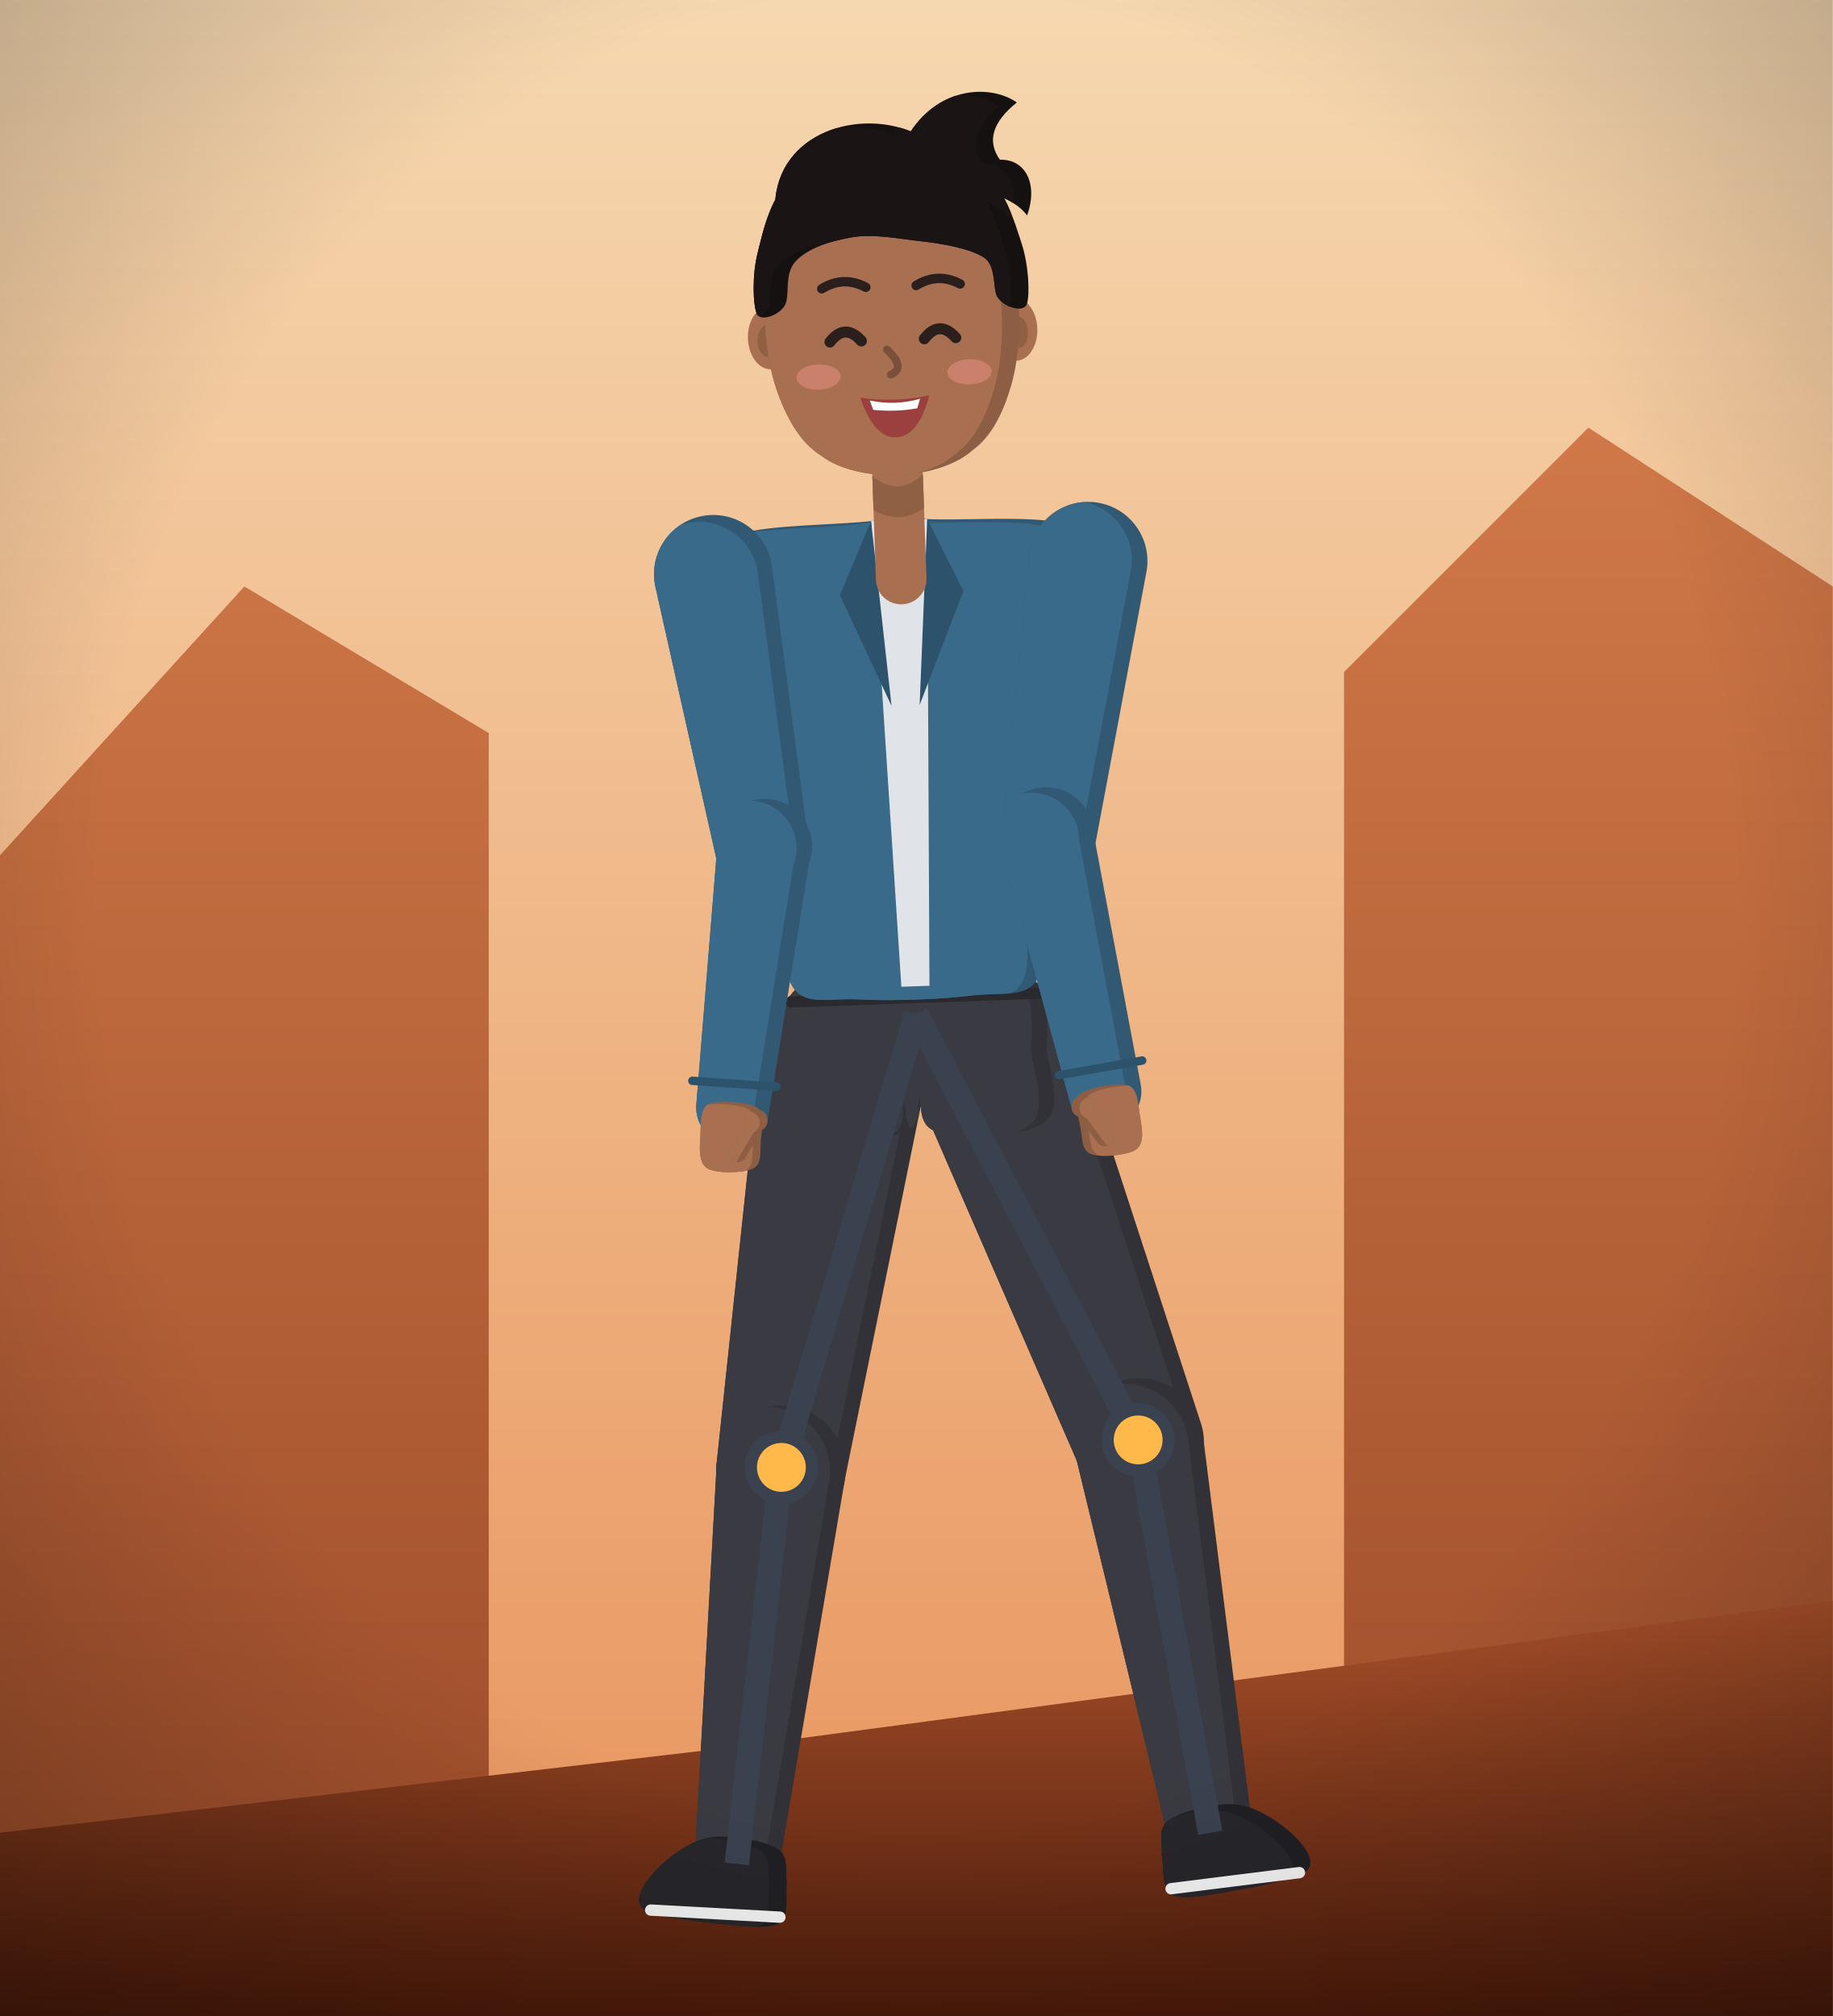
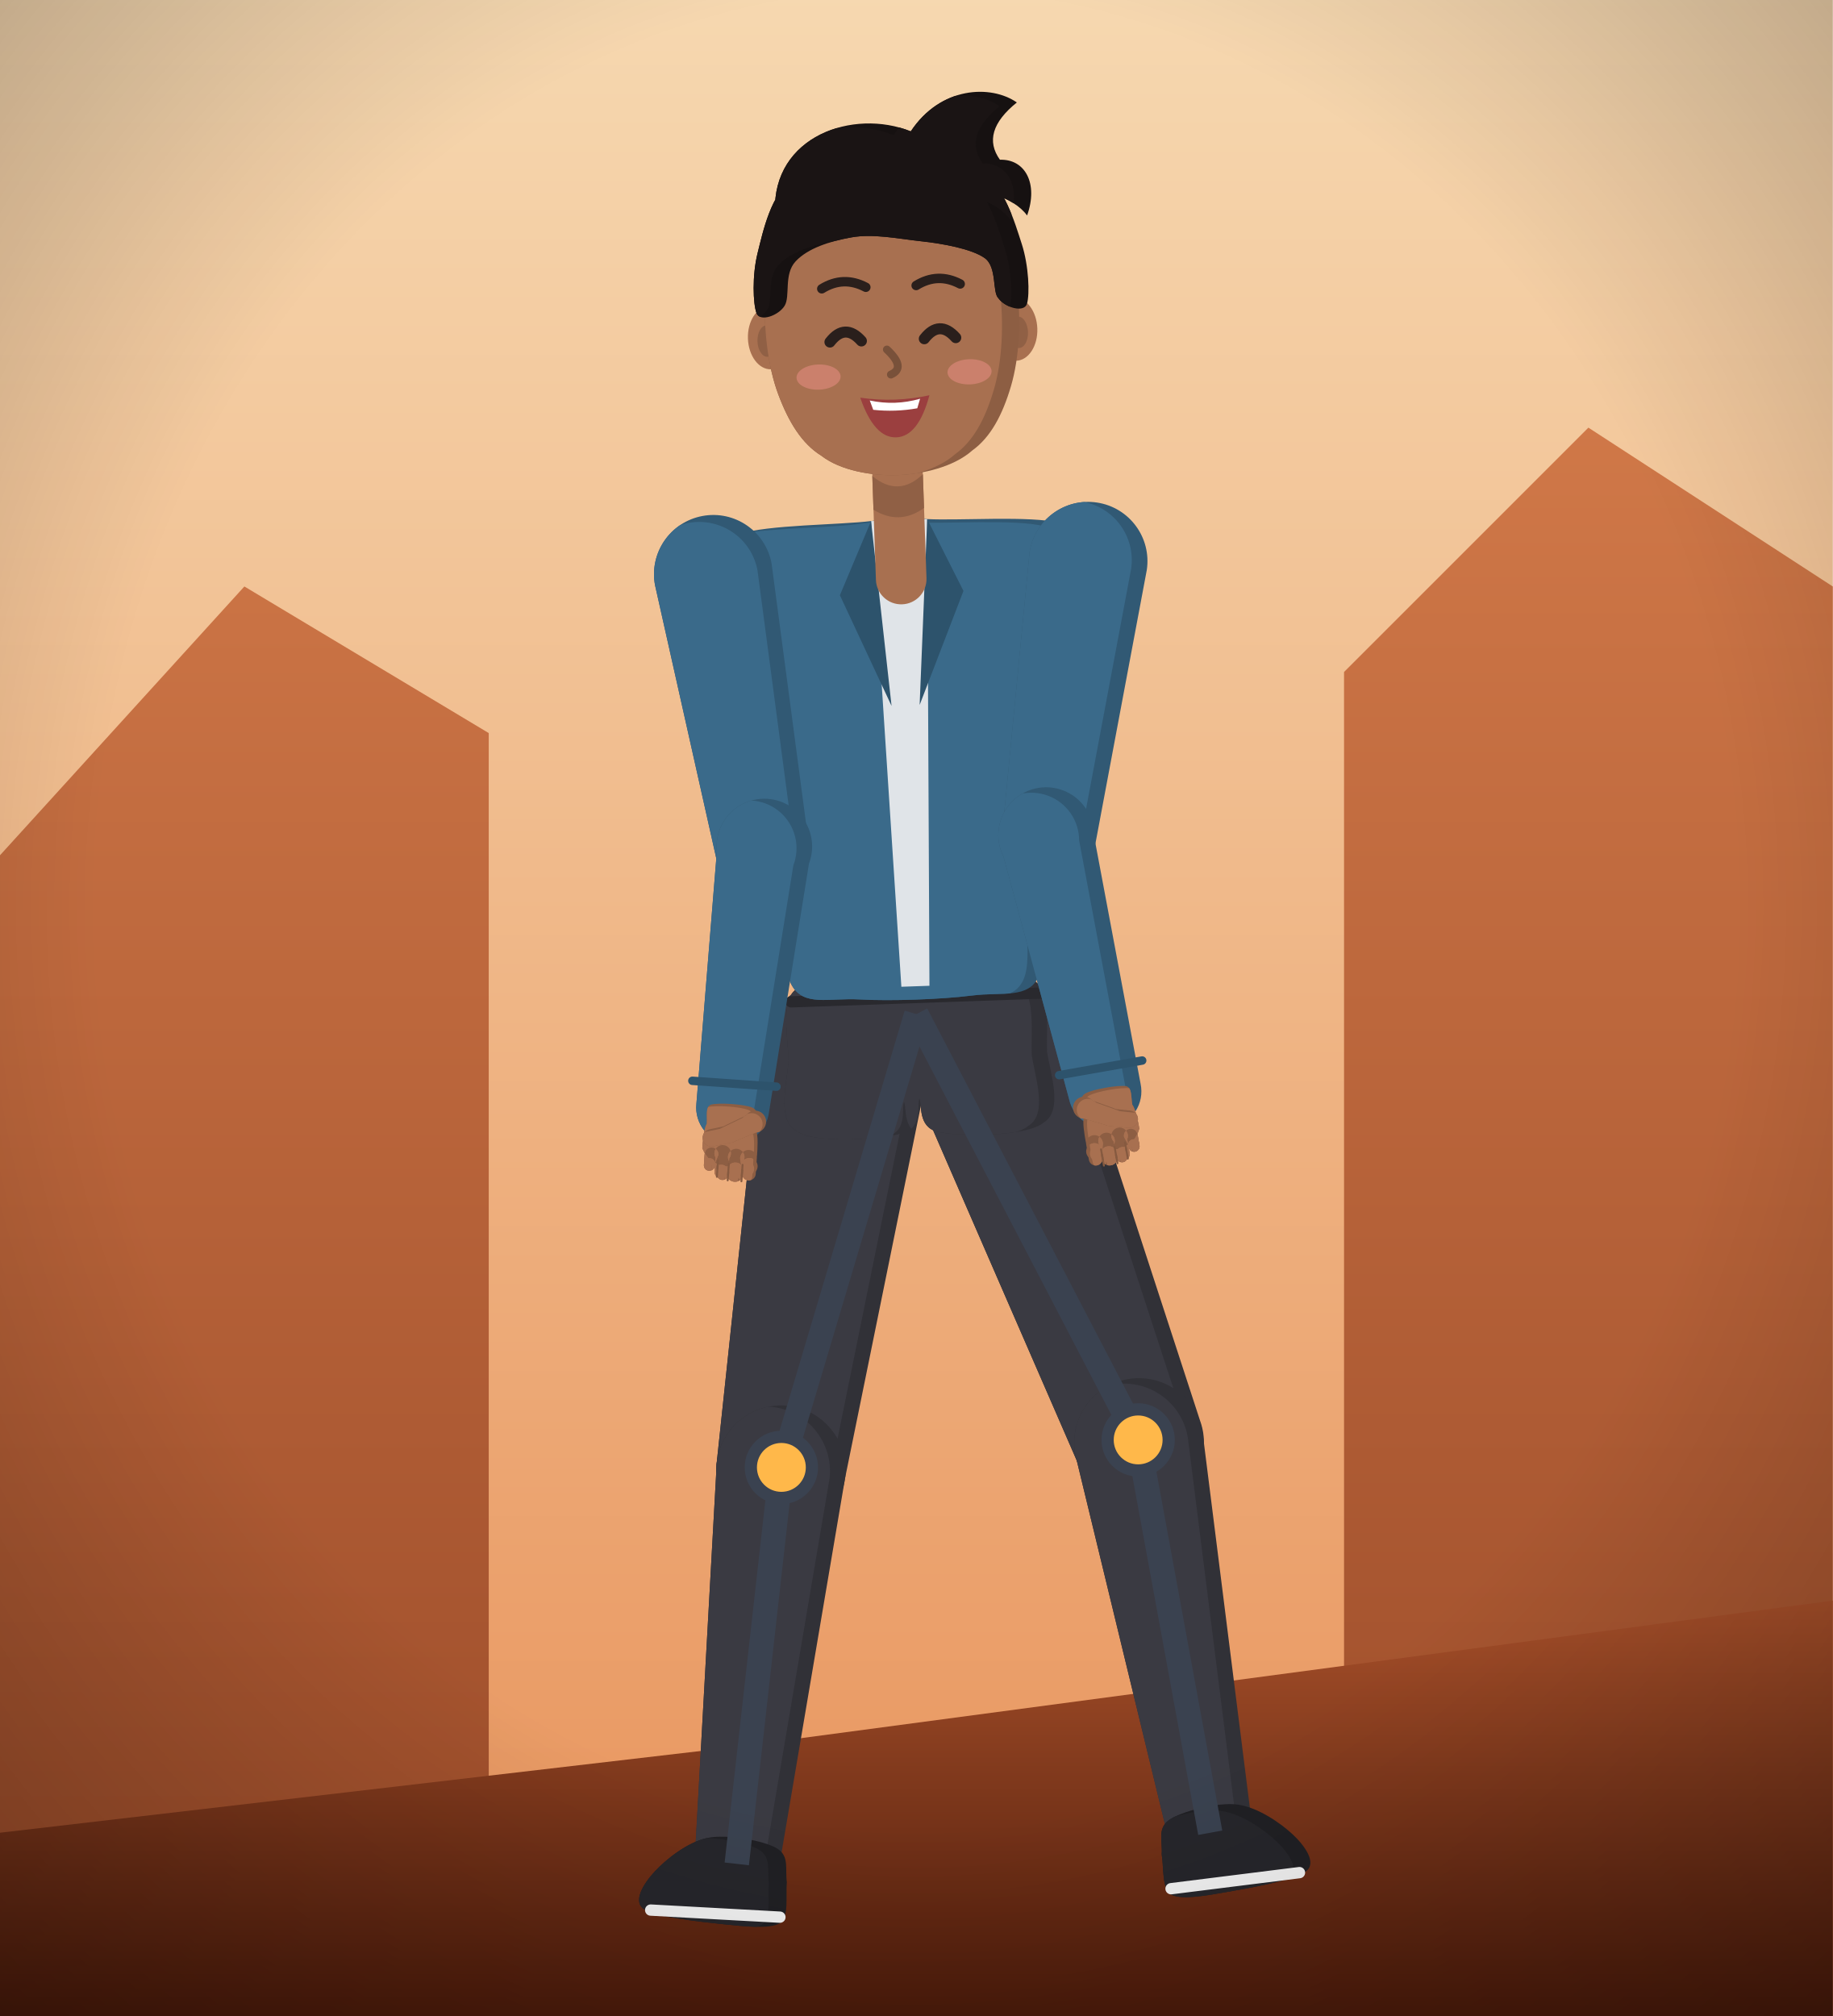
<svg xmlns="http://www.w3.org/2000/svg" viewBox="0 0 300 330" width="300" height="330">
  <defs>
    <linearGradient id="ex-sky" x1="0" y1="0" x2="0" y2="1">
      <stop offset="0%" stop-color="#f6d8b0" stop-opacity="1" />
      <stop offset="100%" stop-color="#e8925a" stop-opacity="1" />
    </linearGradient>
    <linearGradient id="ex-far" x1="0" y1="0" x2="0" y2="1">
      <stop offset="0%" stop-color="#d07848" stop-opacity="1" />
      <stop offset="100%" stop-color="#9a4a28" stop-opacity="1" />
    </linearGradient>
    <linearGradient id="ex-near" x1="0" y1="0" x2="0" y2="1">
      <stop offset="0%" stop-color="#a8502a" stop-opacity="1" />
      <stop offset="100%" stop-color="#4a1a0a" stop-opacity="1" />
    </linearGradient>
    <radialGradient id="ex-v" cx="50%" cy="45%" r="75%">
      <stop offset="60%" stop-color="#000" stop-opacity="0" />
      <stop offset="100%" stop-color="#000" stop-opacity="0.28" />
    </radialGradient>
  </defs>
  <rect width="300" height="330" fill="url(#ex-sky)" />
  <path d="M0,140 L40,96 L80,120 L80,330 L0,330 Z M220,110 L260,70 L300,96 L300,330 L220,330 Z" fill="url(#ex-far)" />
  <path d="M0,300 L120,286 L300,262 L300,330 L0,330 Z" fill="url(#ex-near)" />
  <rect x="152.1" y="98.9" width="26" height="46" rx="6" fill="#3a4a5e" />
  <g id="col_exoskeletalists-hiker">
    <g data-part="hairBack" transform="translate(146.92,77.77) rotate(-2) scale(46) translate(0,1.92)">
      <g transform="translate(0,-1.92) scale(1.12) translate(0,1.92)" />
    </g>
    <g data-part="thighL" transform="translate(162.18,172.06) rotate(-20) scale(46) translate(-0.26,-0.14)">
      <clipPath id="col_exoskeletalists-hiker-thighLc0">
        <path d="M-0.04,0.16L0.05,1.63A0.23,0.23 0 0 0 0.51,1.63L0.56,0.15A0.3,0.3 0 1 0 -0.04,0.16Z" />
      </clipPath>
      <path d="M-0.04,0.16L0.05,1.63A0.23,0.23 0 0 0 0.51,1.63L0.56,0.15A0.3,0.3 0 1 0 -0.04,0.16Z" fill="#313137" />
      <g clip-path="url(#col_exoskeletalists-hiker-thighLc0)">
        <path d="M-0.04,0.16L0.05,1.63A0.23,0.23 0 0 0 0.51,1.63L0.56,0.15A0.3,0.3 0 1 0 -0.04,0.16Z" fill="#3a3a42" transform="translate(-0.055,0.01)" />
      </g>
    </g>
    <g data-part="thighR" transform="translate(138.27,172.89) rotate(8) scale(46) translate(0.26,-0.14)">
      <clipPath id="col_exoskeletalists-hiker-thighRc0">
        <path d="M-0.56,0.15L-0.51,1.63A0.23,0.23 0 0 0 -0.05,1.63L0.04,0.16A0.3,0.3 0 1 0 -0.56,0.15Z" />
      </clipPath>
      <path d="M-0.56,0.15L-0.51,1.63A0.23,0.23 0 0 0 -0.05,1.63L0.04,0.16A0.3,0.3 0 1 0 -0.56,0.15Z" fill="#313137" />
      <g clip-path="url(#col_exoskeletalists-hiker-thighRc0)">
        <path d="M-0.56,0.15L-0.51,1.63A0.23,0.23 0 0 0 -0.05,1.63L0.04,0.16A0.3,0.3 0 1 0 -0.56,0.15Z" fill="#3a3a42" transform="translate(-0.055,0.01)" />
      </g>
    </g>
    <g data-part="shinL" transform="translate(186.33,235.72) rotate(-10) scale(46) translate(-0.28,-1.62)">
      <clipPath id="col_exoskeletalists-hiker-shinLc0">
        <path d="M0.05,1.63L0.14,3.05A0.15,0.15 0 0 0 0.44,3.05L0.51,1.63A0.23,0.23 0 1 0 0.05,1.63Z" />
      </clipPath>
      <path d="M0.05,1.63L0.14,3.05A0.15,0.15 0 0 0 0.44,3.05L0.51,1.63A0.23,0.23 0 1 0 0.05,1.63Z" fill="#313137" />
      <g clip-path="url(#col_exoskeletalists-hiker-shinLc0)">
        <path d="M0.05,1.63L0.14,3.05A0.15,0.15 0 0 0 0.44,3.05L0.51,1.63A0.23,0.23 0 1 0 0.05,1.63Z" fill="#3a3a42" transform="translate(-0.055,0.01)" />
      </g>
    </g>
    <g data-part="shinR" transform="translate(127.89,240.18) rotate(6) scale(46) translate(0.28,-1.62)">
      <clipPath id="col_exoskeletalists-hiker-shinRc0">
        <path d="M-0.51,1.63L-0.44,3.05A0.15,0.15 0 0 0 -0.14,3.05L-0.05,1.63A0.23,0.23 0 1 0 -0.51,1.63Z" />
      </clipPath>
      <path d="M-0.51,1.63L-0.44,3.05A0.15,0.15 0 0 0 -0.14,3.05L-0.05,1.63A0.23,0.23 0 1 0 -0.51,1.63Z" fill="#313137" />
      <g clip-path="url(#col_exoskeletalists-hiker-shinRc0)">
        <path d="M-0.51,1.63L-0.44,3.05A0.15,0.15 0 0 0 -0.14,3.05L-0.05,1.63A0.23,0.23 0 1 0 -0.51,1.63Z" fill="#3a3a42" transform="translate(-0.055,0.01)" />
      </g>
    </g>
    <g data-part="footL" transform="translate(198.12,299.97) rotate(-10) scale(46) translate(-0.29,-3.04)">
      <g transform="translate(0.29,3.04) scale(1.15) translate(-0.29,-3.04)">
        <clipPath id="col_exoskeletalists-hiker-footLc0">
          <path d="M0.17,2.98C0.21,2.96 0.33,2.95 0.39,2.97C0.45,2.99 0.51,3.05 0.54,3.09C0.57,3.13 0.6,3.19 0.56,3.21C0.52,3.23 0.38,3.23 0.31,3.23C0.24,3.23 0.17,3.23 0.14,3.21C0.11,3.19 0.13,3.12 0.13,3.08C0.14,3.04 0.13,3 0.17,2.98Z" />
        </clipPath>
        <path d="M0.17,2.98C0.21,2.96 0.33,2.95 0.39,2.97C0.45,2.99 0.51,3.05 0.54,3.09C0.57,3.13 0.6,3.19 0.56,3.21C0.52,3.23 0.38,3.23 0.31,3.23C0.24,3.23 0.17,3.23 0.14,3.21C0.11,3.19 0.13,3.12 0.13,3.08C0.14,3.04 0.13,3 0.17,2.98Z" fill="#202024" />
        <g clip-path="url(#col_exoskeletalists-hiker-footLc0)">
          <path d="M0.17,2.98C0.21,2.96 0.33,2.95 0.39,2.97C0.45,2.99 0.51,3.05 0.54,3.09C0.57,3.13 0.6,3.19 0.56,3.21C0.52,3.23 0.38,3.23 0.31,3.23C0.24,3.23 0.17,3.23 0.14,3.21C0.11,3.19 0.13,3.12 0.13,3.08C0.14,3.04 0.13,3 0.17,2.98Z" fill="#26262b" transform="translate(-0.055,0.01)" />
        </g>
        <path d="M0.14,3.19L0.54,3.21" fill="none" stroke="#f2f2f2" stroke-width="0.035" stroke-linecap="round" />
      </g>
    </g>
    <g data-part="footR" transform="translate(120.6,305.1) rotate(6) scale(46) translate(0.29,-3.04)">
      <g transform="translate(-0.29,3.04) scale(1.15) translate(0.29,-3.04)">
        <clipPath id="col_exoskeletalists-hiker-footRc0">
          <path d="M-0.17,2.98C-0.21,2.96 -0.33,2.95 -0.39,2.97C-0.45,2.99 -0.51,3.05 -0.54,3.09C-0.57,3.13 -0.6,3.19 -0.56,3.21C-0.52,3.23 -0.38,3.23 -0.31,3.23C-0.24,3.23 -0.17,3.23 -0.14,3.21C-0.11,3.19 -0.13,3.12 -0.13,3.08C-0.14,3.04 -0.13,3 -0.17,2.98Z" />
        </clipPath>
        <path d="M-0.17,2.98C-0.21,2.96 -0.33,2.95 -0.39,2.97C-0.45,2.99 -0.51,3.05 -0.54,3.09C-0.57,3.13 -0.6,3.19 -0.56,3.21C-0.52,3.23 -0.38,3.23 -0.31,3.23C-0.24,3.23 -0.17,3.23 -0.14,3.21C-0.11,3.19 -0.13,3.12 -0.13,3.08C-0.14,3.04 -0.13,3 -0.17,2.98Z" fill="#202024" />
        <g clip-path="url(#col_exoskeletalists-hiker-footRc0)">
          <path d="M-0.17,2.98C-0.21,2.96 -0.33,2.95 -0.39,2.97C-0.45,2.99 -0.51,3.05 -0.54,3.09C-0.57,3.13 -0.6,3.19 -0.56,3.21C-0.52,3.23 -0.38,3.23 -0.31,3.23C-0.24,3.23 -0.17,3.23 -0.14,3.21C-0.11,3.19 -0.13,3.12 -0.13,3.08C-0.14,3.04 -0.13,3 -0.17,2.98Z" fill="#26262b" transform="translate(-0.055,0.01)" />
        </g>
        <path d="M-0.14,3.19L-0.54,3.21" fill="none" stroke="#f2f2f2" stroke-width="0.035" stroke-linecap="round" />
      </g>
    </g>
    <g data-part="pelvis" transform="translate(150,166.04) rotate(-2) scale(46) translate(0,0)">
      <clipPath id="col_exoskeletalists-hiker-pelvisc0">
        <path d="M0.2,-0.12C0.31,-0.12 0.39,-0.15 0.43,-0.1C0.48,-0.06 0.46,0.07 0.46,0.15C0.47,0.23 0.51,0.36 0.44,0.4C0.38,0.45 0.13,0.44 0.06,0.42C-0.01,0.4 0.01,0.32 0,0.3C-0.01,0.28 0.01,0.28 0,0.3C-0.01,0.32 0.01,0.4 -0.06,0.42C-0.13,0.44 -0.38,0.45 -0.44,0.4C-0.51,0.36 -0.47,0.23 -0.46,0.15C-0.46,0.07 -0.48,-0.06 -0.43,-0.1C-0.39,-0.15 -0.31,-0.12 -0.2,-0.12C-0.09,-0.12 0.09,-0.12 0.2,-0.12Z" />
      </clipPath>
      <path d="M0.2,-0.12C0.31,-0.12 0.39,-0.15 0.43,-0.1C0.48,-0.06 0.46,0.07 0.46,0.15C0.47,0.23 0.51,0.36 0.44,0.4C0.38,0.45 0.13,0.44 0.06,0.42C-0.01,0.4 0.01,0.32 0,0.3C-0.01,0.28 0.01,0.28 0,0.3C-0.01,0.32 0.01,0.4 -0.06,0.42C-0.13,0.44 -0.38,0.45 -0.44,0.4C-0.51,0.36 -0.47,0.23 -0.46,0.15C-0.46,0.07 -0.48,-0.06 -0.43,-0.1C-0.39,-0.15 -0.31,-0.12 -0.2,-0.12C-0.09,-0.12 0.09,-0.12 0.2,-0.12Z" fill="#313137" />
      <g clip-path="url(#col_exoskeletalists-hiker-pelvisc0)">
        <path d="M0.2,-0.12C0.31,-0.12 0.39,-0.15 0.43,-0.1C0.48,-0.06 0.46,0.07 0.46,0.15C0.47,0.23 0.51,0.36 0.44,0.4C0.38,0.45 0.13,0.44 0.06,0.42C-0.01,0.4 0.01,0.32 0,0.3C-0.01,0.28 0.01,0.28 0,0.3C-0.01,0.32 0.01,0.4 -0.06,0.42C-0.13,0.44 -0.38,0.45 -0.44,0.4C-0.51,0.36 -0.47,0.23 -0.46,0.15C-0.46,0.07 -0.48,-0.06 -0.43,-0.1C-0.39,-0.15 -0.31,-0.12 -0.2,-0.12C-0.09,-0.12 0.09,-0.12 0.2,-0.12Z" fill="#3a3a42" transform="translate(-0.055,0.01)" />
      </g>
      <path d="M-0.444,-0.06L0.444,-0.06" fill="none" stroke="#29292e" stroke-width="0.04" stroke-linecap="round" />
    </g>
    <g data-part="torso" transform="translate(150,166.04) rotate(-2) scale(46) translate(0,0)">
      <clipPath id="col_exoskeletalists-hiker-torsoc0">
        <path d="M0.1,-1.76C0.21,-1.75 0.47,-1.76 0.57,-1.73C0.67,-1.7 0.68,-1.66 0.69,-1.6C0.7,-1.54 0.66,-1.47 0.65,-1.38C0.64,-1.29 0.64,-1.19 0.61,-1.05C0.58,-0.91 0.49,-0.71 0.46,-0.55C0.44,-0.4 0.48,-0.2 0.44,-0.12C0.4,-0.04 0.31,-0.07 0.2,-0.06C0.09,-0.05 -0.09,-0.05 -0.2,-0.06C-0.31,-0.07 -0.4,-0.04 -0.44,-0.12C-0.48,-0.2 -0.44,-0.4 -0.46,-0.55C-0.49,-0.71 -0.58,-0.91 -0.61,-1.05C-0.64,-1.19 -0.64,-1.29 -0.65,-1.38C-0.66,-1.47 -0.7,-1.54 -0.69,-1.6C-0.68,-1.66 -0.67,-1.7 -0.57,-1.73C-0.47,-1.76 -0.21,-1.75 -0.1,-1.76C0.01,-1.77 -0.01,-1.77 0.1,-1.76Z" />
      </clipPath>
      <path d="M0.1,-1.76C0.21,-1.75 0.47,-1.76 0.57,-1.73C0.67,-1.7 0.68,-1.66 0.69,-1.6C0.7,-1.54 0.66,-1.47 0.65,-1.38C0.64,-1.29 0.64,-1.19 0.61,-1.05C0.58,-0.91 0.49,-0.71 0.46,-0.55C0.44,-0.4 0.48,-0.2 0.44,-0.12C0.4,-0.04 0.31,-0.07 0.2,-0.06C0.09,-0.05 -0.09,-0.05 -0.2,-0.06C-0.31,-0.07 -0.4,-0.04 -0.44,-0.12C-0.48,-0.2 -0.44,-0.4 -0.46,-0.55C-0.49,-0.71 -0.58,-0.91 -0.61,-1.05C-0.64,-1.19 -0.64,-1.29 -0.65,-1.38C-0.66,-1.47 -0.7,-1.54 -0.69,-1.6C-0.68,-1.66 -0.67,-1.7 -0.57,-1.73C-0.47,-1.76 -0.21,-1.75 -0.1,-1.76C0.01,-1.77 -0.01,-1.77 0.1,-1.76Z" fill="#315974" />
      <g clip-path="url(#col_exoskeletalists-hiker-torsoc0)">
        <path d="M0.1,-1.76C0.21,-1.75 0.47,-1.76 0.57,-1.73C0.67,-1.7 0.68,-1.66 0.69,-1.6C0.7,-1.54 0.66,-1.47 0.65,-1.38C0.64,-1.29 0.64,-1.19 0.61,-1.05C0.58,-0.91 0.49,-0.71 0.46,-0.55C0.44,-0.4 0.48,-0.2 0.44,-0.12C0.4,-0.04 0.31,-0.07 0.2,-0.06C0.09,-0.05 -0.09,-0.05 -0.2,-0.06C-0.31,-0.07 -0.4,-0.04 -0.44,-0.12C-0.48,-0.2 -0.44,-0.4 -0.46,-0.55C-0.49,-0.71 -0.58,-0.91 -0.61,-1.05C-0.64,-1.19 -0.64,-1.29 -0.65,-1.38C-0.66,-1.47 -0.7,-1.54 -0.69,-1.6C-0.68,-1.66 -0.67,-1.7 -0.57,-1.73C-0.47,-1.76 -0.21,-1.75 -0.1,-1.76C0.01,-1.77 -0.01,-1.77 0.1,-1.76Z" fill="#3a6a8a" transform="translate(-0.055,0.01)" />
      </g>
      <path d="M-0.1,-1.76L0.1,-1.76L0.05,-0.1L-0.05,-0.1Z" fill="#e0e4e8" />
      <path d="M-0.1,-1.76L-0.22,-1.5L-0.05,-1.1Z M0.1,-1.76L0.22,-1.5L0.05,-1.1Z" fill="#2d536c" />
    </g>
    <g data-part="neck" transform="translate(147.21,86.05) rotate(-2) scale(46) translate(0,1.74)">
      <path d="M0.09,-1.55L0.09,-1.92A0.09,0.09 0 1 0 -0.09,-1.92L-0.09,-1.55A0.09,0.09 0 0 0 0.09,-1.55Z" fill="#a87050" />
      <path d="M-0.09,-1.92Q0,-1.84 0.09,-1.92L0.09,-1.8Q0,-1.74 -0.09,-1.8Z" fill="#906045" />
    </g>
    <g data-part="upperL" transform="translate(178.23,91.41) rotate(14) scale(46) translate(-0.67,1.6)">
      <clipPath id="col_exoskeletalists-hiker-upperLc0">
        <path d="M0.46,-1.57L0.61,-0.56A0.17,0.17 0 0 0 0.94,-0.59L0.88,-1.61A0.21,0.21 0 1 0 0.46,-1.57Z" />
      </clipPath>
      <path d="M0.46,-1.57L0.61,-0.56A0.17,0.17 0 0 0 0.94,-0.59L0.88,-1.61A0.21,0.21 0 1 0 0.46,-1.57Z" fill="#315974" />
      <g clip-path="url(#col_exoskeletalists-hiker-upperLc0)">
        <path d="M0.46,-1.57L0.61,-0.56A0.17,0.17 0 0 0 0.94,-0.59L0.88,-1.61A0.21,0.21 0 1 0 0.46,-1.57Z" fill="#3a6a8a" transform="translate(-0.055,0.01)" />
      </g>
    </g>
    <g data-part="upperR" transform="translate(116.63,93.56) rotate(-16) scale(46) translate(0.67,1.6)">
      <clipPath id="col_exoskeletalists-hiker-upperRc0">
        <path d="M-0.88,-1.61L-0.94,-0.59A0.17,0.17 0 0 0 -0.61,-0.56L-0.46,-1.57A0.21,0.21 0 1 0 -0.88,-1.61Z" />
      </clipPath>
      <path d="M-0.88,-1.61L-0.94,-0.59A0.17,0.17 0 0 0 -0.61,-0.56L-0.46,-1.57A0.21,0.21 0 1 0 -0.88,-1.61Z" fill="#315974" />
      <g clip-path="url(#col_exoskeletalists-hiker-upperRc0)">
        <path d="M-0.88,-1.61L-0.94,-0.59A0.17,0.17 0 0 0 -0.61,-0.56L-0.46,-1.57A0.21,0.21 0 1 0 -0.88,-1.61Z" fill="#3a6a8a" transform="translate(-0.055,0.01)" />
      </g>
    </g>
    <g data-part="foreL" transform="translate(171.35,138.05) rotate(-10) scale(46) translate(-0.77,0.58)">
      <clipPath id="col_exoskeletalists-hiker-foreLc0">
        <path d="M0.61,-0.56L0.69,0.33A0.13,0.13 0 0 0 0.95,0.32L0.94,-0.58A0.17,0.17 0 1 0 0.61,-0.56Z" />
      </clipPath>
      <path d="M0.61,-0.56L0.69,0.33A0.13,0.13 0 0 0 0.95,0.32L0.94,-0.58A0.17,0.17 0 1 0 0.61,-0.56Z" fill="#315974" />
      <g clip-path="url(#col_exoskeletalists-hiker-foreLc0)">
        <path d="M0.61,-0.56L0.69,0.33A0.13,0.13 0 0 0 0.95,0.32L0.94,-0.58A0.17,0.17 0 1 0 0.61,-0.56Z" fill="#3a6a8a" transform="translate(-0.055,0.01)" />
      </g>
      <path d="M0.67,0.24L0.97,0.24" fill="none" stroke="#2d536c" stroke-width="0.03" stroke-linecap="round" />
    </g>
    <g data-part="foreR" transform="translate(125.14,139.93) rotate(4) scale(46) translate(0.77,0.58)">
      <clipPath id="col_exoskeletalists-hiker-foreRc0">
        <path d="M-0.94,-0.58L-0.95,0.32A0.13,0.13 0 0 0 -0.69,0.33L-0.61,-0.56A0.17,0.17 0 1 0 -0.94,-0.58Z" />
      </clipPath>
      <path d="M-0.94,-0.58L-0.95,0.32A0.13,0.13 0 0 0 -0.69,0.33L-0.61,-0.56A0.17,0.17 0 1 0 -0.94,-0.58Z" fill="#315974" />
      <g clip-path="url(#col_exoskeletalists-hiker-foreRc0)">
        <path d="M-0.94,-0.58L-0.95,0.32A0.13,0.13 0 0 0 -0.69,0.33L-0.61,-0.56A0.17,0.17 0 1 0 -0.94,-0.58Z" fill="#3a6a8a" transform="translate(-0.055,0.01)" />
      </g>
      <path d="M-0.97,0.24L-0.67,0.24" fill="none" stroke="#2d536c" stroke-width="0.03" stroke-linecap="round" />
    </g>
    <g data-part="handL" transform="translate(180.8,178.42) rotate(-10) scale(46) translate(-0.82,-0.32)">
      <g transform="translate(0.82,0.32) scale(-0.98,0.98)">
        <clipPath id="col_exoskeletalists-hiker-handLc0">
-           <path d="M-0.09,0C-0.06,-0.02 0.06,-0.02 0.09,0C0.12,0.02 0.11,0.08 0.11,0.12C0.11,0.16 0.12,0.2 0.09,0.22C0.06,0.24 -0.05,0.25 -0.08,0.23C-0.11,0.21 -0.11,0.16 -0.11,0.12C-0.11,0.08 -0.12,0.02 -0.09,0Z" />
-         </clipPath>
-         <path d="M-0.09,0C-0.06,-0.02 0.06,-0.02 0.09,0C0.12,0.02 0.11,0.08 0.11,0.12C0.11,0.16 0.12,0.2 0.09,0.22C0.06,0.24 -0.05,0.25 -0.08,0.23C-0.11,0.21 -0.11,0.16 -0.11,0.12C-0.11,0.08 -0.12,0.02 -0.09,0Z" fill="#8d5e43" />
+           <path d="M-0.08,0C-0.05,-0.01 0.04,-0.01 0.07,0C0.1,0.01 0.09,0.05 0.09,0.08C0.1,0.1 0.1,0.15 0.1,0.17C0.1,0.19 0.08,0.2 0.07,0.21C0.06,0.22 0.04,0.22 0.03,0.22C0.01,0.22 -0.01,0.22 -0.03,0.22C-0.04,0.21 -0.06,0.21 -0.07,0.2C-0.08,0.19 -0.09,0.18 -0.1,0.16C-0.1,0.14 -0.1,0.09 -0.09,0.07C-0.09,0.04 -0.1,0.01 -0.08,0Z" />
+           <path d="M0.04,0.19L0.05,0.23A0.03,0.03 0 0 0 0.1,0.23L0.1,0.18A0.03,0.03 0 1 0 0.04,0.19Z" />
+           <path d="M0.05,0.23L0.05,0.24A0.02,0.02 0 0 0 0.1,0.24L0.1,0.23A0.03,0.03 0 1 0 0.05,0.23Z" />
+           <path d="M-0,0.2L-0,0.25A0.03,0.03 0 0 0 0.05,0.25L0.05,0.2A0.03,0.03 0 1 0 -0,0.2Z" />
+           <path d="M-0,0.25L-0,0.26A0.03,0.03 0 0 0 0.05,0.26L0.05,0.25A0.03,0.03 0 1 0 -0,0.25Z" />
+           <path d="M-0.05,0.19L-0.05,0.24A0.02,0.02 0 0 0 0,0.24L0,0.19A0.03,0.03 0 1 0 -0.05,0.19Z" />
+           <path d="M-0.05,0.24L-0.04,0.25A0.02,0.02 0 0 0 0,0.25L0,0.24A0.02,0.02 0 1 0 -0.05,0.24Z" />
+           <path d="M-0.09,0.18L-0.09,0.21A0.02,0.02 0 0 0 -0.05,0.21L-0.04,0.18A0.02,0.02 0 1 0 -0.09,0.18Z" />
+           <path d="M-0.09,0.21L-0.09,0.22A0.02,0.02 0 0 0 -0.05,0.22L-0.05,0.22A0.02,0.02 0 1 0 -0.09,0.21Z" />
+         </clipPath>
+         <path d="M-0.08,0C-0.05,-0.01 0.04,-0.01 0.07,0C0.1,0.01 0.09,0.05 0.09,0.08C0.1,0.1 0.1,0.15 0.1,0.17C0.1,0.19 0.08,0.2 0.07,0.21C0.06,0.22 0.04,0.22 0.03,0.22C0.01,0.22 -0.01,0.22 -0.03,0.22C-0.04,0.21 -0.06,0.21 -0.07,0.2C-0.08,0.19 -0.09,0.18 -0.1,0.16C-0.1,0.14 -0.1,0.09 -0.09,0.07C-0.09,0.04 -0.1,0.01 -0.08,0Z" fill="#8d5e43" />
+         <path d="M0.04,0.19L0.05,0.23A0.03,0.03 0 0 0 0.1,0.23L0.1,0.18A0.03,0.03 0 1 0 0.04,0.19Z" fill="#8d5e43" />
+         <path d="M0.05,0.23L0.05,0.24A0.02,0.02 0 0 0 0.1,0.24L0.1,0.23A0.03,0.03 0 1 0 0.05,0.23Z" fill="#8d5e43" />
+         <path d="M-0,0.2L-0,0.25A0.03,0.03 0 0 0 0.05,0.25L0.05,0.2A0.03,0.03 0 1 0 -0,0.2Z" fill="#8d5e43" />
+         <path d="M-0,0.25L-0,0.26A0.03,0.03 0 0 0 0.05,0.26L0.05,0.25A0.03,0.03 0 1 0 -0,0.25Z" fill="#8d5e43" />
+         <path d="M-0.05,0.19L-0.05,0.24A0.02,0.02 0 0 0 0,0.24L0,0.19A0.03,0.03 0 1 0 -0.05,0.19Z" fill="#8d5e43" />
+         <path d="M-0.05,0.24L-0.04,0.25A0.02,0.02 0 0 0 0,0.25L0,0.24A0.02,0.02 0 1 0 -0.05,0.24Z" fill="#8d5e43" />
+         <path d="M-0.09,0.18L-0.09,0.21A0.02,0.02 0 0 0 -0.05,0.21L-0.04,0.18A0.02,0.02 0 1 0 -0.09,0.18Z" fill="#8d5e43" />
+         <path d="M-0.09,0.21L-0.09,0.22A0.02,0.02 0 0 0 -0.05,0.22L-0.05,0.22A0.02,0.02 0 1 0 -0.09,0.21Z" fill="#8d5e43" />
        <g clip-path="url(#col_exoskeletalists-hiker-handLc0)">
-           <path d="M-0.09,0C-0.06,-0.02 0.06,-0.02 0.09,0C0.12,0.02 0.11,0.08 0.11,0.12C0.11,0.16 0.12,0.2 0.09,0.22C0.06,0.24 -0.05,0.25 -0.08,0.23C-0.11,0.21 -0.11,0.16 -0.11,0.12C-0.11,0.08 -0.12,0.02 -0.09,0Z" fill="#a87050" transform="translate(-0.028,0.01)" />
-         </g>
-         <clipPath id="col_exoskeletalists-hiker-handLc1">
-           <path d="M0.05,0.05L0,0.16A0.03,0.03 0 0 0 0.06,0.18L0.11,0.08A0.04,0.04 0 1 0 0.05,0.05Z" />
-         </clipPath>
-         <path d="M0.05,0.05L0,0.16A0.03,0.03 0 0 0 0.06,0.18L0.11,0.08A0.04,0.04 0 1 0 0.05,0.05Z" fill="#8d5e43" />
-         <g clip-path="url(#col_exoskeletalists-hiker-handLc1)">
-           <path d="M0.05,0.05L0,0.16A0.03,0.03 0 0 0 0.06,0.18L0.11,0.08A0.04,0.04 0 1 0 0.05,0.05Z" fill="#a87050" transform="translate(-0.028,0.01)" />
+           <path d="M-0.08,0C-0.05,-0.01 0.04,-0.01 0.07,0C0.1,0.01 0.09,0.05 0.09,0.08C0.1,0.1 0.1,0.15 0.1,0.17C0.1,0.19 0.08,0.2 0.07,0.21C0.06,0.22 0.04,0.22 0.03,0.22C0.01,0.22 -0.01,0.22 -0.03,0.22C-0.04,0.21 -0.06,0.21 -0.07,0.2C-0.08,0.19 -0.09,0.18 -0.1,0.16C-0.1,0.14 -0.1,0.09 -0.09,0.07C-0.09,0.04 -0.1,0.01 -0.08,0Z" fill="#a87050" transform="translate(-0.012,0.01)" />
+           <path d="M0.04,0.19L0.05,0.23A0.03,0.03 0 0 0 0.1,0.23L0.1,0.18A0.03,0.03 0 1 0 0.04,0.19Z" fill="#a87050" transform="translate(-0.012,0.01)" />
+           <path d="M0.05,0.23L0.05,0.24A0.02,0.02 0 0 0 0.1,0.24L0.1,0.23A0.03,0.03 0 1 0 0.05,0.23Z" fill="#a87050" transform="translate(-0.012,0.01)" />
+           <path d="M-0,0.2L-0,0.25A0.03,0.03 0 0 0 0.05,0.25L0.05,0.2A0.03,0.03 0 1 0 -0,0.2Z" fill="#a87050" transform="translate(-0.012,0.01)" />
+           <path d="M-0,0.25L-0,0.26A0.03,0.03 0 0 0 0.05,0.26L0.05,0.25A0.03,0.03 0 1 0 -0,0.25Z" fill="#a87050" transform="translate(-0.012,0.01)" />
+           <path d="M-0.05,0.19L-0.05,0.24A0.02,0.02 0 0 0 0,0.24L0,0.19A0.03,0.03 0 1 0 -0.05,0.19Z" fill="#a87050" transform="translate(-0.012,0.01)" />
+           <path d="M-0.05,0.24L-0.04,0.25A0.02,0.02 0 0 0 0,0.25L0,0.24A0.02,0.02 0 1 0 -0.05,0.24Z" fill="#a87050" transform="translate(-0.012,0.01)" />
+           <path d="M-0.09,0.18L-0.09,0.21A0.02,0.02 0 0 0 -0.05,0.21L-0.04,0.18A0.02,0.02 0 1 0 -0.09,0.18Z" fill="#a87050" transform="translate(-0.012,0.01)" />
+           <path d="M-0.09,0.21L-0.09,0.22A0.02,0.02 0 0 0 -0.05,0.22L-0.05,0.22A0.02,0.02 0 1 0 -0.09,0.21Z" fill="#a87050" transform="translate(-0.012,0.01)" />
+         </g>
+         <path d="M0.05,0.21L0.05,0.25" fill="none" stroke="#865a40" stroke-width="0.007" stroke-linecap="round" />
+         <path d="M0.05,0.23L0.05,0.27" fill="none" stroke="#865a40" stroke-width="0.007" stroke-linecap="round" />
+         <path d="M0,0.21L0,0.25" fill="none" stroke="#865a40" stroke-width="0.007" stroke-linecap="round" />
+         <path d="M0,0.24L0,0.27" fill="none" stroke="#865a40" stroke-width="0.007" stroke-linecap="round" />
+         <path d="M-0.04,0.2L-0.04,0.23" fill="none" stroke="#865a40" stroke-width="0.007" stroke-linecap="round" />
+         <path d="M-0.04,0.22L-0.04,0.26" fill="none" stroke="#865a40" stroke-width="0.007" stroke-linecap="round" />
+         <clipPath id="col_exoskeletalists-hiker-handLc7">
+           <path d="M0.05,0.03L-0.02,0.07A0.03,0.03 0 0 0 0.01,0.13L0.09,0.09A0.04,0.04 0 1 0 0.05,0.03Z" />
+           <path d="M-0.01,0.07L-0.08,0.09A0.03,0.03 0 0 0 -0.06,0.15L0.01,0.13A0.03,0.03 0 1 0 -0.01,0.07Z" />
+         </clipPath>
+         <path d="M0.05,0.03L-0.02,0.07A0.03,0.03 0 0 0 0.01,0.13L0.09,0.09A0.04,0.04 0 1 0 0.05,0.03Z" fill="#8d5e43" />
+         <path d="M-0.01,0.07L-0.08,0.09A0.03,0.03 0 0 0 -0.06,0.15L0.01,0.13A0.03,0.03 0 1 0 -0.01,0.07Z" fill="#8d5e43" />
+         <g clip-path="url(#col_exoskeletalists-hiker-handLc7)">
+           <path d="M0.05,0.03L-0.02,0.07A0.03,0.03 0 0 0 0.01,0.13L0.09,0.09A0.04,0.04 0 1 0 0.05,0.03Z" fill="#a87050" transform="translate(-0.012,0.01)" />
+           <path d="M-0.01,0.07L-0.08,0.09A0.03,0.03 0 0 0 -0.06,0.15L0.01,0.13A0.03,0.03 0 1 0 -0.01,0.07Z" fill="#a87050" transform="translate(-0.012,0.01)" />
        </g>
      </g>
    </g>
    <g data-part="handR" transform="translate(119.96,181.07) rotate(4) scale(46) translate(0.82,-0.32)">
      <g transform="translate(-0.82,0.32) scale(0.98,0.98)">
        <clipPath id="col_exoskeletalists-hiker-handRc0">
-           <path d="M-0.09,0C-0.06,-0.02 0.06,-0.02 0.09,0C0.12,0.02 0.11,0.08 0.11,0.12C0.11,0.16 0.12,0.2 0.09,0.22C0.06,0.24 -0.05,0.25 -0.08,0.23C-0.11,0.21 -0.11,0.16 -0.11,0.12C-0.11,0.08 -0.12,0.02 -0.09,0Z" />
-         </clipPath>
-         <path d="M-0.09,0C-0.06,-0.02 0.06,-0.02 0.09,0C0.12,0.02 0.11,0.08 0.11,0.12C0.11,0.16 0.12,0.2 0.09,0.22C0.06,0.24 -0.05,0.25 -0.08,0.23C-0.11,0.21 -0.11,0.16 -0.11,0.12C-0.11,0.08 -0.12,0.02 -0.09,0Z" fill="#8d5e43" />
+           <path d="M-0.08,0C-0.05,-0.01 0.04,-0.01 0.07,0C0.1,0.01 0.09,0.05 0.09,0.08C0.1,0.1 0.1,0.15 0.1,0.17C0.1,0.19 0.08,0.2 0.07,0.21C0.06,0.22 0.04,0.22 0.03,0.22C0.01,0.22 -0.01,0.22 -0.03,0.22C-0.04,0.21 -0.06,0.21 -0.07,0.2C-0.08,0.19 -0.09,0.18 -0.1,0.16C-0.1,0.14 -0.1,0.09 -0.09,0.07C-0.09,0.04 -0.1,0.01 -0.08,0Z" />
+           <path d="M0.04,0.19L0.05,0.23A0.03,0.03 0 0 0 0.1,0.23L0.1,0.18A0.03,0.03 0 1 0 0.04,0.19Z" />
+           <path d="M0.05,0.23L0.05,0.24A0.02,0.02 0 0 0 0.1,0.24L0.1,0.23A0.03,0.03 0 1 0 0.05,0.23Z" />
+           <path d="M-0,0.2L-0,0.25A0.03,0.03 0 0 0 0.05,0.25L0.05,0.2A0.03,0.03 0 1 0 -0,0.2Z" />
+           <path d="M-0,0.25L-0,0.26A0.03,0.03 0 0 0 0.05,0.26L0.05,0.25A0.03,0.03 0 1 0 -0,0.25Z" />
+           <path d="M-0.05,0.19L-0.05,0.24A0.02,0.02 0 0 0 0,0.24L0,0.19A0.03,0.03 0 1 0 -0.05,0.19Z" />
+           <path d="M-0.05,0.24L-0.04,0.25A0.02,0.02 0 0 0 0,0.25L0,0.24A0.02,0.02 0 1 0 -0.05,0.24Z" />
+           <path d="M-0.09,0.18L-0.09,0.21A0.02,0.02 0 0 0 -0.05,0.21L-0.04,0.18A0.02,0.02 0 1 0 -0.09,0.18Z" />
+           <path d="M-0.09,0.21L-0.09,0.22A0.02,0.02 0 0 0 -0.05,0.22L-0.05,0.22A0.02,0.02 0 1 0 -0.09,0.21Z" />
+         </clipPath>
+         <path d="M-0.08,0C-0.05,-0.01 0.04,-0.01 0.07,0C0.1,0.01 0.09,0.05 0.09,0.08C0.1,0.1 0.1,0.15 0.1,0.17C0.1,0.19 0.08,0.2 0.07,0.21C0.06,0.22 0.04,0.22 0.03,0.22C0.01,0.22 -0.01,0.22 -0.03,0.22C-0.04,0.21 -0.06,0.21 -0.07,0.2C-0.08,0.19 -0.09,0.18 -0.1,0.16C-0.1,0.14 -0.1,0.09 -0.09,0.07C-0.09,0.04 -0.1,0.01 -0.08,0Z" fill="#8d5e43" />
+         <path d="M0.04,0.19L0.05,0.23A0.03,0.03 0 0 0 0.1,0.23L0.1,0.18A0.03,0.03 0 1 0 0.04,0.19Z" fill="#8d5e43" />
+         <path d="M0.05,0.23L0.05,0.24A0.02,0.02 0 0 0 0.1,0.24L0.1,0.23A0.03,0.03 0 1 0 0.05,0.23Z" fill="#8d5e43" />
+         <path d="M-0,0.2L-0,0.25A0.03,0.03 0 0 0 0.05,0.25L0.05,0.2A0.03,0.03 0 1 0 -0,0.2Z" fill="#8d5e43" />
+         <path d="M-0,0.25L-0,0.26A0.03,0.03 0 0 0 0.05,0.26L0.05,0.25A0.03,0.03 0 1 0 -0,0.25Z" fill="#8d5e43" />
+         <path d="M-0.05,0.19L-0.05,0.24A0.02,0.02 0 0 0 0,0.24L0,0.19A0.03,0.03 0 1 0 -0.05,0.19Z" fill="#8d5e43" />
+         <path d="M-0.05,0.24L-0.04,0.25A0.02,0.02 0 0 0 0,0.25L0,0.24A0.02,0.02 0 1 0 -0.05,0.24Z" fill="#8d5e43" />
+         <path d="M-0.09,0.18L-0.09,0.21A0.02,0.02 0 0 0 -0.05,0.21L-0.04,0.18A0.02,0.02 0 1 0 -0.09,0.18Z" fill="#8d5e43" />
+         <path d="M-0.09,0.21L-0.09,0.22A0.02,0.02 0 0 0 -0.05,0.22L-0.05,0.22A0.02,0.02 0 1 0 -0.09,0.21Z" fill="#8d5e43" />
        <g clip-path="url(#col_exoskeletalists-hiker-handRc0)">
-           <path d="M-0.09,0C-0.06,-0.02 0.06,-0.02 0.09,0C0.12,0.02 0.11,0.08 0.11,0.12C0.11,0.16 0.12,0.2 0.09,0.22C0.06,0.24 -0.05,0.25 -0.08,0.23C-0.11,0.21 -0.11,0.16 -0.11,0.12C-0.11,0.08 -0.12,0.02 -0.09,0Z" fill="#a87050" transform="translate(-0.028,0.01)" />
-         </g>
-         <clipPath id="col_exoskeletalists-hiker-handRc1">
-           <path d="M0.05,0.05L0,0.16A0.03,0.03 0 0 0 0.06,0.18L0.11,0.08A0.04,0.04 0 1 0 0.05,0.05Z" />
-         </clipPath>
-         <path d="M0.05,0.05L0,0.16A0.03,0.03 0 0 0 0.06,0.18L0.11,0.08A0.04,0.04 0 1 0 0.05,0.05Z" fill="#8d5e43" />
-         <g clip-path="url(#col_exoskeletalists-hiker-handRc1)">
-           <path d="M0.05,0.05L0,0.16A0.03,0.03 0 0 0 0.06,0.18L0.11,0.08A0.04,0.04 0 1 0 0.05,0.05Z" fill="#a87050" transform="translate(-0.028,0.01)" />
+           <path d="M-0.08,0C-0.05,-0.01 0.04,-0.01 0.07,0C0.1,0.01 0.09,0.05 0.09,0.08C0.1,0.1 0.1,0.15 0.1,0.17C0.1,0.19 0.08,0.2 0.07,0.21C0.06,0.22 0.04,0.22 0.03,0.22C0.01,0.22 -0.01,0.22 -0.03,0.22C-0.04,0.21 -0.06,0.21 -0.07,0.2C-0.08,0.19 -0.09,0.18 -0.1,0.16C-0.1,0.14 -0.1,0.09 -0.09,0.07C-0.09,0.04 -0.1,0.01 -0.08,0Z" fill="#a87050" transform="translate(-0.012,0.01)" />
+           <path d="M0.04,0.19L0.05,0.23A0.03,0.03 0 0 0 0.1,0.23L0.1,0.18A0.03,0.03 0 1 0 0.04,0.19Z" fill="#a87050" transform="translate(-0.012,0.01)" />
+           <path d="M0.05,0.23L0.05,0.24A0.02,0.02 0 0 0 0.1,0.24L0.1,0.23A0.03,0.03 0 1 0 0.05,0.23Z" fill="#a87050" transform="translate(-0.012,0.01)" />
+           <path d="M-0,0.2L-0,0.25A0.03,0.03 0 0 0 0.05,0.25L0.05,0.2A0.03,0.03 0 1 0 -0,0.2Z" fill="#a87050" transform="translate(-0.012,0.01)" />
+           <path d="M-0,0.25L-0,0.26A0.03,0.03 0 0 0 0.05,0.26L0.05,0.25A0.03,0.03 0 1 0 -0,0.25Z" fill="#a87050" transform="translate(-0.012,0.01)" />
+           <path d="M-0.05,0.19L-0.05,0.24A0.02,0.02 0 0 0 0,0.24L0,0.19A0.03,0.03 0 1 0 -0.05,0.19Z" fill="#a87050" transform="translate(-0.012,0.01)" />
+           <path d="M-0.05,0.24L-0.04,0.25A0.02,0.02 0 0 0 0,0.25L0,0.24A0.02,0.02 0 1 0 -0.05,0.24Z" fill="#a87050" transform="translate(-0.012,0.01)" />
+           <path d="M-0.09,0.18L-0.09,0.21A0.02,0.02 0 0 0 -0.05,0.21L-0.04,0.18A0.02,0.02 0 1 0 -0.09,0.18Z" fill="#a87050" transform="translate(-0.012,0.01)" />
+           <path d="M-0.09,0.21L-0.09,0.22A0.02,0.02 0 0 0 -0.05,0.22L-0.05,0.22A0.02,0.02 0 1 0 -0.09,0.21Z" fill="#a87050" transform="translate(-0.012,0.01)" />
+         </g>
+         <path d="M0.05,0.21L0.05,0.25" fill="none" stroke="#865a40" stroke-width="0.007" stroke-linecap="round" />
+         <path d="M0.05,0.23L0.05,0.27" fill="none" stroke="#865a40" stroke-width="0.007" stroke-linecap="round" />
+         <path d="M0,0.21L0,0.25" fill="none" stroke="#865a40" stroke-width="0.007" stroke-linecap="round" />
+         <path d="M0,0.24L0,0.27" fill="none" stroke="#865a40" stroke-width="0.007" stroke-linecap="round" />
+         <path d="M-0.04,0.2L-0.04,0.23" fill="none" stroke="#865a40" stroke-width="0.007" stroke-linecap="round" />
+         <path d="M-0.04,0.22L-0.04,0.26" fill="none" stroke="#865a40" stroke-width="0.007" stroke-linecap="round" />
+         <clipPath id="col_exoskeletalists-hiker-handRc7">
+           <path d="M0.05,0.03L-0.02,0.07A0.03,0.03 0 0 0 0.01,0.13L0.09,0.09A0.04,0.04 0 1 0 0.05,0.03Z" />
+           <path d="M-0.01,0.07L-0.08,0.09A0.03,0.03 0 0 0 -0.06,0.15L0.01,0.13A0.03,0.03 0 1 0 -0.01,0.07Z" />
+         </clipPath>
+         <path d="M0.05,0.03L-0.02,0.07A0.03,0.03 0 0 0 0.01,0.13L0.09,0.09A0.04,0.04 0 1 0 0.05,0.03Z" fill="#8d5e43" />
+         <path d="M-0.01,0.07L-0.08,0.09A0.03,0.03 0 0 0 -0.06,0.15L0.01,0.13A0.03,0.03 0 1 0 -0.01,0.07Z" fill="#8d5e43" />
+         <g clip-path="url(#col_exoskeletalists-hiker-handRc7)">
+           <path d="M0.05,0.03L-0.02,0.07A0.03,0.03 0 0 0 0.01,0.13L0.09,0.09A0.04,0.04 0 1 0 0.05,0.03Z" fill="#a87050" transform="translate(-0.012,0.01)" />
+           <path d="M-0.01,0.07L-0.08,0.09A0.03,0.03 0 0 0 -0.06,0.15L0.01,0.13A0.03,0.03 0 1 0 -0.01,0.07Z" fill="#a87050" transform="translate(-0.012,0.01)" />
        </g>
      </g>
    </g>
    <g data-part="head" transform="translate(146.92,77.77) rotate(-2) scale(46) translate(0,1.92)">
      <g transform="translate(0,-1.92) scale(1.12) translate(0,1.92)">
        <path d="M0.32,-2.37a0.07,0.1 0 1 0 0.14,0a0.07,0.1 0 1 0 -0.14,0ZM-0.46,-2.37a0.07,0.1 0 1 0 0.14,0a0.07,0.1 0 1 0 -0.14,0Z" fill="#a87050" />
        <path d="M0.37,-2.36a0.03,0.05 0 1 0 0.06,0a0.03,0.05 0 1 0 -0.06,0ZM-0.43,-2.36a0.03,0.05 0 1 0 0.06,0a0.03,0.05 0 1 0 -0.06,0Z" fill="#906045" />
        <clipPath id="col_exoskeletalists-hiker-headc2">
          <path d="M0,-2.89C0.1,-2.89 0.23,-2.89 0.3,-2.83C0.37,-2.77 0.39,-2.62 0.4,-2.51C0.41,-2.4 0.4,-2.28 0.37,-2.19C0.34,-2.1 0.3,-2.03 0.24,-1.99C0.18,-1.94 0.08,-1.92 0,-1.92C-0.08,-1.92 -0.18,-1.94 -0.24,-1.99C-0.3,-2.03 -0.34,-2.1 -0.37,-2.19C-0.4,-2.28 -0.41,-2.4 -0.4,-2.51C-0.39,-2.62 -0.37,-2.77 -0.3,-2.83C-0.23,-2.89 -0.1,-2.89 0,-2.89Z" />
        </clipPath>
        <path d="M0,-2.89C0.1,-2.89 0.23,-2.89 0.3,-2.83C0.37,-2.77 0.39,-2.62 0.4,-2.51C0.41,-2.4 0.4,-2.28 0.37,-2.19C0.34,-2.1 0.3,-2.03 0.24,-1.99C0.18,-1.94 0.08,-1.92 0,-1.92C-0.08,-1.92 -0.18,-1.94 -0.24,-1.99C-0.3,-2.03 -0.34,-2.1 -0.37,-2.19C-0.4,-2.28 -0.41,-2.4 -0.4,-2.51C-0.39,-2.62 -0.37,-2.77 -0.3,-2.83C-0.23,-2.89 -0.1,-2.89 0,-2.89Z" fill="#8d5e43" />
        <g clip-path="url(#col_exoskeletalists-hiker-headc2)">
          <path d="M0,-2.89C0.1,-2.89 0.23,-2.89 0.3,-2.83C0.37,-2.77 0.39,-2.62 0.4,-2.51C0.41,-2.4 0.4,-2.28 0.37,-2.19C0.34,-2.1 0.3,-2.03 0.24,-1.99C0.18,-1.94 0.08,-1.92 0,-1.92C-0.08,-1.92 -0.18,-1.94 -0.24,-1.99C-0.3,-2.03 -0.34,-2.1 -0.37,-2.19C-0.4,-2.28 -0.41,-2.4 -0.4,-2.51C-0.39,-2.62 -0.37,-2.77 -0.3,-2.83C-0.23,-2.89 -0.1,-2.89 0,-2.89Z" fill="#a87050" transform="translate(-0.055,0.01)" />
        </g>
        <path d="M0.17,-2.24a0.07,0.04 0 1 0 0.14,0a0.07,0.04 0 1 0 -0.14,0ZM-0.31,-2.24a0.07,0.04 0 1 0 0.14,0a0.07,0.04 0 1 0 -0.14,0Z" fill="#ee8f88" opacity="0.5" />
        <path d="M-0.02,-2.32Q0.04,-2.26 -0.01,-2.24" fill="none" stroke="#79513a" stroke-width="0.025" stroke-linecap="round" />
        <path d="M-0.2,-2.35Q-0.15,-2.41 -0.1,-2.35" fill="none" stroke="#2a1f1c" stroke-width="0.035" stroke-linecap="round" />
        <path d="M0.2,-2.35Q0.15,-2.41 0.1,-2.35" fill="none" stroke="#2a1f1c" stroke-width="0.035" stroke-linecap="round" />
        <path d="M-0.22,-2.52Q-0.15,-2.56 -0.08,-2.52" fill="none" stroke="#2a1f1c" stroke-width="0.03" stroke-linecap="round" />
        <path d="M0.22,-2.52Q0.15,-2.56 0.08,-2.52" fill="none" stroke="#2a1f1c" stroke-width="0.03" stroke-linecap="round" />
        <path d="M-0.11,-2.17Q0,-2.15 0.11,-2.17Q0.07,-2.04 0,-2.04Q-0.07,-2.04 -0.11,-2.17Z" fill="#9b3f3f" />
        <path d="M-0.08,-2.16Q0,-2.14 0.08,-2.16L0.07,-2.13Q0,-2.12 -0.07,-2.13Z" fill="#fff" />
        <clipPath id="col_exoskeletalists-hiker-headc11">
          <path d="M0,-2.93C0.1,-2.93 0.23,-2.92 0.3,-2.87C0.37,-2.83 0.4,-2.71 0.42,-2.64C0.44,-2.57 0.44,-2.48 0.43,-2.45C0.42,-2.42 0.36,-2.44 0.34,-2.47C0.32,-2.49 0.34,-2.57 0.3,-2.6C0.26,-2.63 0.17,-2.65 0.1,-2.66C0.03,-2.67 -0.05,-2.69 -0.12,-2.68C-0.19,-2.67 -0.26,-2.65 -0.3,-2.61C-0.34,-2.57 -0.32,-2.5 -0.34,-2.47C-0.36,-2.44 -0.42,-2.42 -0.43,-2.45C-0.44,-2.48 -0.44,-2.57 -0.42,-2.64C-0.4,-2.71 -0.37,-2.83 -0.3,-2.87C-0.23,-2.92 -0.1,-2.93 0,-2.93ZM-0.36,-2.77C-0.36,-3.01 -0.1,-3.09 0.08,-3.01C0.18,-3.15 0.34,-3.15 0.42,-3.09C0.34,-3.03 0.32,-2.97 0.36,-2.91C0.44,-2.91 0.48,-2.83 0.44,-2.73C0.36,-2.85 0.0,-2.89 -0.36,-2.77Z" />
        </clipPath>
        <path d="M0,-2.93C0.1,-2.93 0.23,-2.92 0.3,-2.87C0.37,-2.83 0.4,-2.71 0.42,-2.64C0.44,-2.57 0.44,-2.48 0.43,-2.45C0.42,-2.42 0.36,-2.44 0.34,-2.47C0.32,-2.49 0.34,-2.57 0.3,-2.6C0.26,-2.63 0.17,-2.65 0.1,-2.66C0.03,-2.67 -0.05,-2.69 -0.12,-2.68C-0.19,-2.67 -0.26,-2.65 -0.3,-2.61C-0.34,-2.57 -0.32,-2.5 -0.34,-2.47C-0.36,-2.44 -0.42,-2.42 -0.43,-2.45C-0.44,-2.48 -0.44,-2.57 -0.42,-2.64C-0.4,-2.71 -0.37,-2.83 -0.3,-2.87C-0.23,-2.92 -0.1,-2.93 0,-2.93ZM-0.36,-2.77C-0.36,-3.01 -0.1,-3.09 0.08,-3.01C0.18,-3.15 0.34,-3.15 0.42,-3.09C0.34,-3.03 0.32,-2.97 0.36,-2.91C0.44,-2.91 0.48,-2.83 0.44,-2.73C0.36,-2.85 0.0,-2.89 -0.36,-2.77Z" fill="#161111" />
        <g clip-path="url(#col_exoskeletalists-hiker-headc11)">
          <path d="M0,-2.93C0.1,-2.93 0.23,-2.92 0.3,-2.87C0.37,-2.83 0.4,-2.71 0.42,-2.64C0.44,-2.57 0.44,-2.48 0.43,-2.45C0.42,-2.42 0.36,-2.44 0.34,-2.47C0.32,-2.49 0.34,-2.57 0.3,-2.6C0.26,-2.63 0.17,-2.65 0.1,-2.66C0.03,-2.67 -0.05,-2.69 -0.12,-2.68C-0.19,-2.67 -0.26,-2.65 -0.3,-2.61C-0.34,-2.57 -0.32,-2.5 -0.34,-2.47C-0.36,-2.44 -0.42,-2.42 -0.43,-2.45C-0.44,-2.48 -0.44,-2.57 -0.42,-2.64C-0.4,-2.71 -0.37,-2.83 -0.3,-2.87C-0.23,-2.92 -0.1,-2.93 0,-2.93ZM-0.36,-2.77C-0.36,-3.01 -0.1,-3.09 0.08,-3.01C0.18,-3.15 0.34,-3.15 0.42,-3.09C0.34,-3.03 0.32,-2.97 0.36,-2.91C0.44,-2.91 0.48,-2.83 0.44,-2.73C0.36,-2.85 0.0,-2.89 -0.36,-2.77Z" fill="#1a1414" transform="translate(-0.055,0.01)" />
        </g>
      </g>
    </g>
  </g>
  <path d="M150.0,166.0 L186.3,235.7 L198.1,300.0" stroke="#3a4250" stroke-width="4" fill="none" stroke-linejoin="round" />
  <circle cx="186.3" cy="235.7" r="5" fill="#ffb84a" stroke="#3a4250" stroke-width="2" />
  <path d="M150.0,166.0 L127.9,240.2 L120.6,305.1" stroke="#3a4250" stroke-width="4" fill="none" stroke-linejoin="round" />
  <circle cx="127.9" cy="240.2" r="5" fill="#ffb84a" stroke="#3a4250" stroke-width="2" />
  <rect width="300" height="330" fill="url(#ex-v)" />
</svg>
